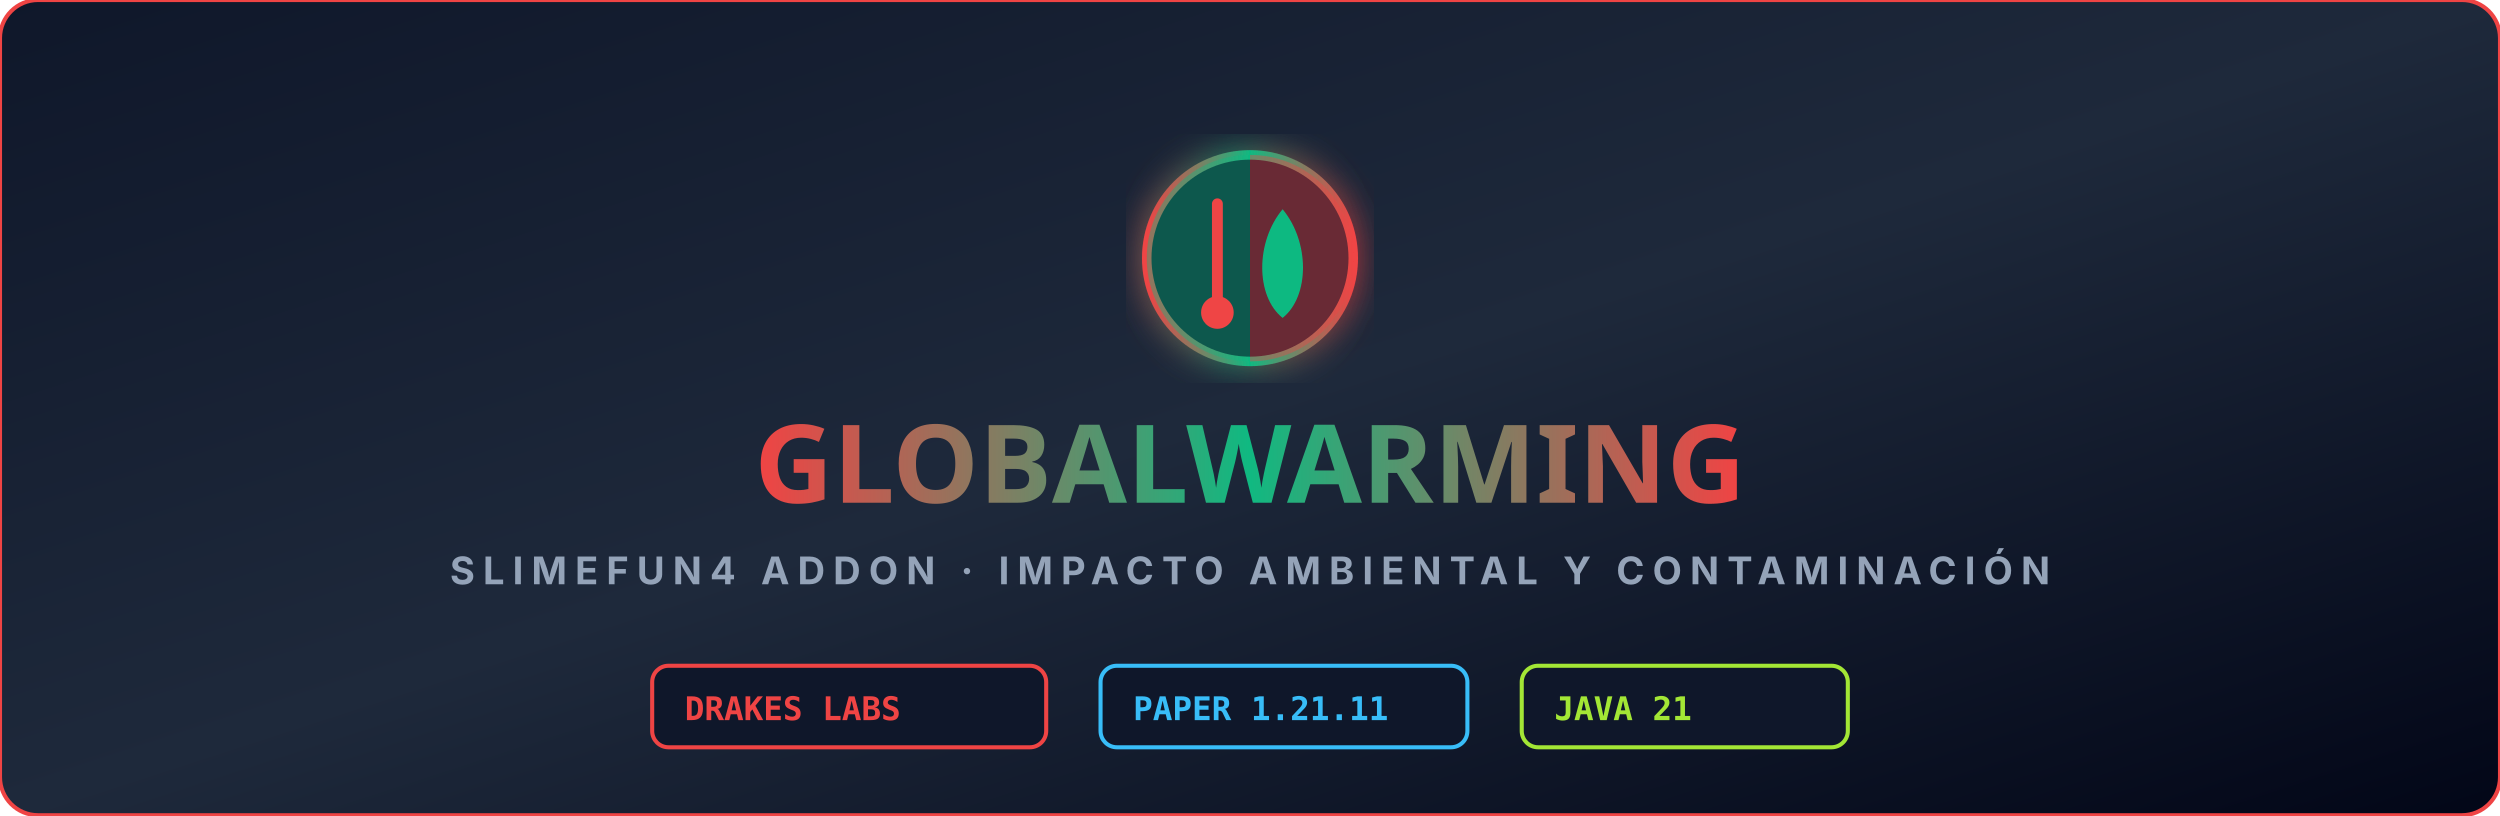
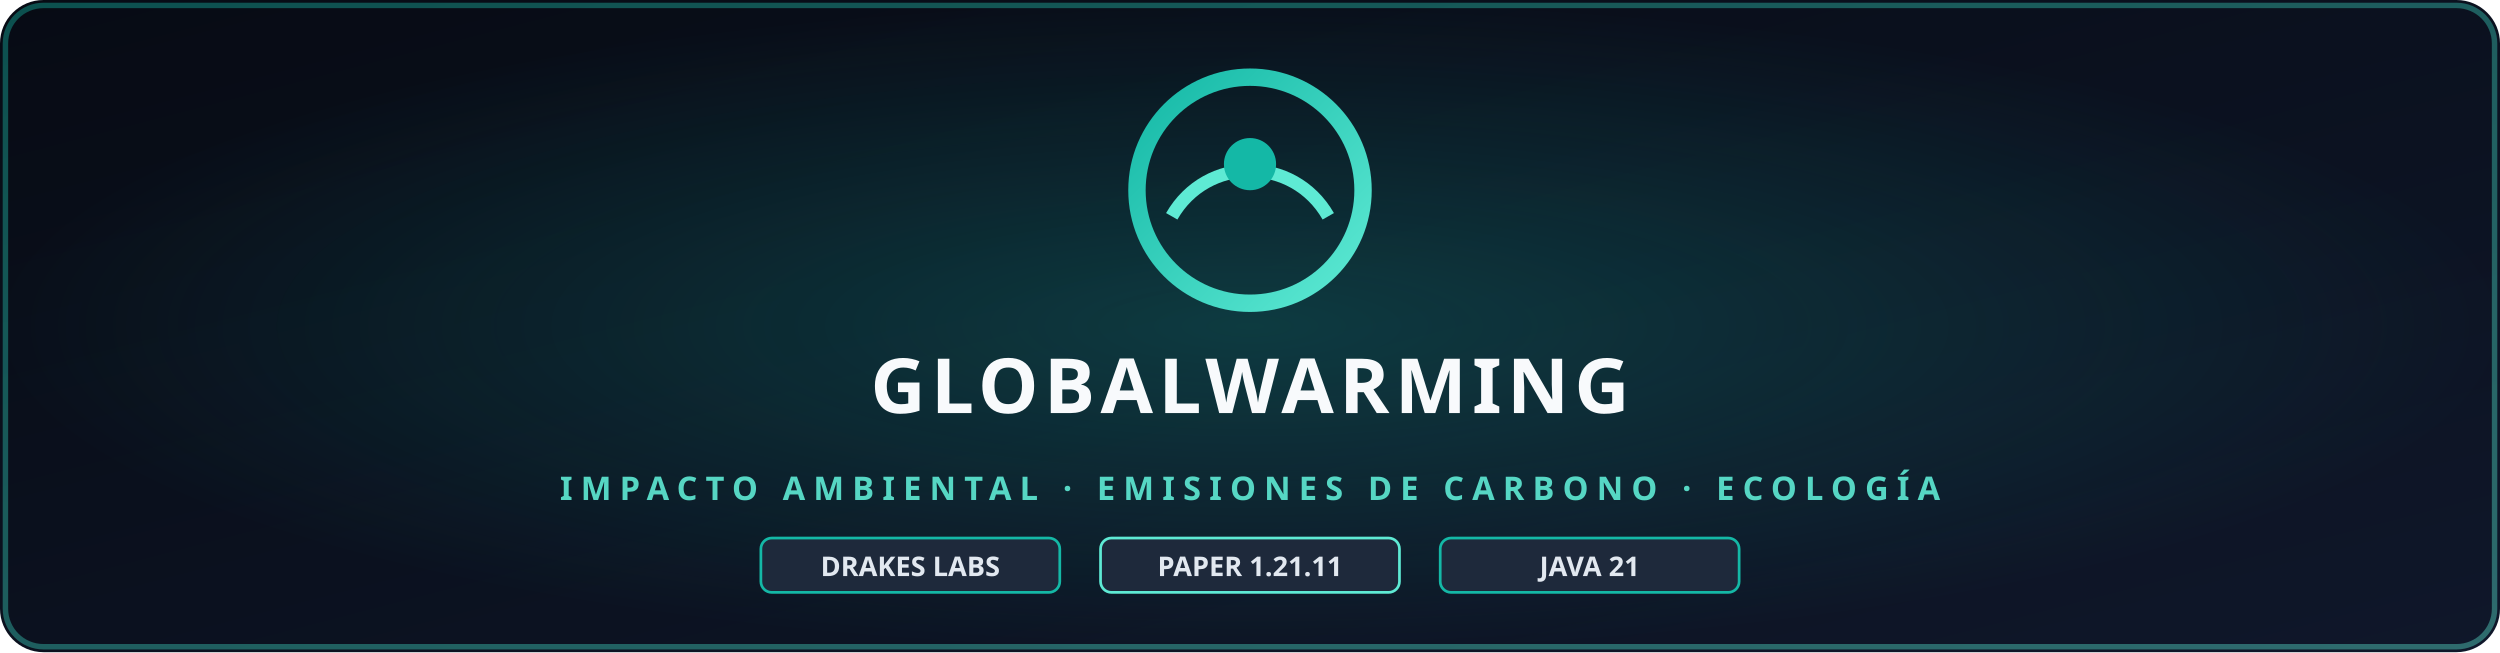
- <svg xmlns="http://www.w3.org/2000/svg" viewBox="0 0 920 300" width="920" height="300">
+ <svg xmlns="http://www.w3.org/2000/svg" viewBox="0 0 920 240" width="920" height="240" role="img" aria-label="GlobalWarming Banner">
  <defs>
-     <linearGradient id="bgG" x1="0%" y1="0%" x2="100%" y2="100%">
-       <stop offset="0%" stop-color="#0F172A" />
-       <stop offset="50%" stop-color="#1E293B" />
-       <stop offset="100%" stop-color="#020617" />
+     <linearGradient id="bFondo" x1="0" y1="0" x2="1" y2="1">
+       <stop offset="0%" stop-color="#070B14" />
+       <stop offset="100%" stop-color="#0F172A" />
    </linearGradient>
-     <linearGradient id="acG" x1="0%" y1="0%" x2="100%" y2="0%">
-       <stop offset="0%" stop-color="#EF4444" />
-       <stop offset="50%" stop-color="#10B981" />
-       <stop offset="100%" stop-color="#EF4444" />
+     <linearGradient id="acG" x1="0" y1="0" x2="1" y2="1">
+       <stop offset="0%" stop-color="#14B8A6" />
+       <stop offset="100%" stop-color="#5EEAD4" />
    </linearGradient>
-     <filter id="glowF">
-       <feGaussianBlur stdDeviation="6" result="blur" />
-       <feMerge>
-         <feMergeNode in="blur" />
-         <feMergeNode in="SourceGraphic" />
-       </feMerge>
-     </filter>
+     <radialGradient id="bHalo" cx="50%" cy="50%" r="50%">
+       <stop offset="0%" stop-color="#14B8A6" stop-opacity="0.25" />
+       <stop offset="100%" stop-color="#14B8A6" stop-opacity="0" />
+     </radialGradient>
  </defs>
-   <style>
-     @keyframes latido {
-       0%, 100% { opacity: 0.85; filter: drop-shadow(0 0 15px #EF4444b3); }
-       50%      { opacity: 1;    filter: drop-shadow(0 0 30px #10B981); }
-     }
-     .fondo  { fill: url(#bgG); }
-     .titulo { font-family: 'Outfit', 'Segoe UI', sans-serif; font-weight: 900; font-size: 40px;
-                fill: url(#acG); animation: latido 3.5s infinite ease-in-out; }
-     .sub    { font-family: 'Inter', 'Segoe UI', sans-serif; font-weight: 700; font-size: 14px;
-                fill: #94A3B8; letter-spacing: 3px; }
-     .chapa  { fill: #0F172A; stroke-width: 1.5; rx: 6px; }
-     .ctexto { font-family: 'JetBrains Mono', monospace; font-size: 12px; font-weight: 700; }
-   </style>
-   <rect class="fondo" width="920" height="300" rx="14" stroke="#EF4444" stroke-width="1.5" />
-   <g transform="translate(460, 95)" filter="url(#glowF)">
-     <g>
-       <animateTransform attributeName="transform" type="rotate" from="0 0 0" to="360 0 0" dur="24s" repeatCount="indefinite" />
-       <circle cx="0" cy="0" r="38" fill="#0F172A" stroke="url(#acG)" stroke-width="3.5" />
-       <path d="M 0 -38 A 38 38 0 0 1 0 38 Z" fill="#EF4444" opacity="0.4" />
-       <path d="M 0 38 A 38 38 0 0 1 0 -38 Z" fill="#10B981" opacity="0.4" />
-       <line x1="-12" y1="-20" x2="-12" y2="20" stroke="#EF4444" stroke-width="4" stroke-linecap="round" />
-       <circle cx="-12" cy="20" r="6" fill="#EF4444" />
-       <path d="M 12 -18 C 22 -6 22 14 12 22 C 2 14 2 -6 12 -18 Z" fill="#10B981" />
-     </g>
+   <rect width="920" height="240" rx="16" fill="url(#bFondo)" />
+   <rect width="920" height="240" rx="16" fill="url(#bHalo)" />
+   <rect x="2" y="2" width="916" height="236" rx="14" fill="none" stroke="url(#acG)" stroke-width="2" opacity="0.4" />
+   <g transform="translate(460,70) scale(1.6)">
+     <circle cx="0" cy="0" r="26" fill="none" stroke="url(#acG)" stroke-width="4" />
+     <path d="M-18,6 C-10,-8 10,-8 18,6" stroke="#5EEAD4" stroke-width="3" fill="none" />
+     <circle cx="0" cy="-6" r="6" fill="#14B8A6" />
  </g>
-   <text x="460" y="185" text-anchor="middle" class="titulo">GLOBALWARMING</text>
-   <text x="460" y="215" text-anchor="middle" class="sub">SLIMEFUN4 ADDON · IMPACTO AMBIENTAL Y CONTAMINACIÓN</text>
-   <g transform="translate(240, 245)">
-     <rect x="0" y="0" width="145" height="30" class="chapa" stroke="#EF4444" />
-     <text x="12" y="20" class="ctexto" fill="#EF4444">DRAKES LABS</text>
-     <rect x="165" y="0" width="135" height="30" class="chapa" stroke="#38BDF8" />
-     <text x="177" y="20" class="ctexto" fill="#38BDF8">PAPER 1.21.11</text>
-     <rect x="320" y="0" width="120" height="30" class="chapa" stroke="#A3E635" />
-     <text x="332" y="20" class="ctexto" fill="#A3E635">JAVA 21</text>
+   <text x="460" y="152" text-anchor="middle" font-family="'Segoe UI', system-ui, -apple-system, sans-serif" font-weight="900" font-size="28" fill="#F8FAFC" letter-spacing="2">
+     GLOBALWARMING
+   </text>
+   <text x="460" y="184" text-anchor="middle" font-family="'Segoe UI', system-ui, -apple-system, sans-serif" font-weight="700" font-size="12" fill="#5EEAD4" letter-spacing="3" opacity="0.9">
+     IMPACTO AMBIENTAL · EMISIONES DE CARBONO · ECOLOGÍA
+   </text>
+   <g transform="translate(460, 210)">
+     <rect x="-180" y="-12" width="110" height="20" rx="4" fill="#1E293B" stroke="#14B8A6" stroke-width="1" />
+     <text x="-125" y="2" text-anchor="middle" font-family="sans-serif" font-size="10" font-weight="700" fill="#E2E8F0">DRAKES LABS</text>
+     <rect x="-55" y="-12" width="110" height="20" rx="4" fill="#1E293B" stroke="#5EEAD4" stroke-width="1" />
+     <text x="0" y="2" text-anchor="middle" font-family="sans-serif" font-size="10" font-weight="700" fill="#E2E8F0">PAPER 1.21.11</text>
+     <rect x="70" y="-12" width="110" height="20" rx="4" fill="#1E293B" stroke="#14B8A6" stroke-width="1" />
+     <text x="125" y="2" text-anchor="middle" font-family="sans-serif" font-size="10" font-weight="700" fill="#E2E8F0">JAVA 21</text>
  </g>
</svg>
